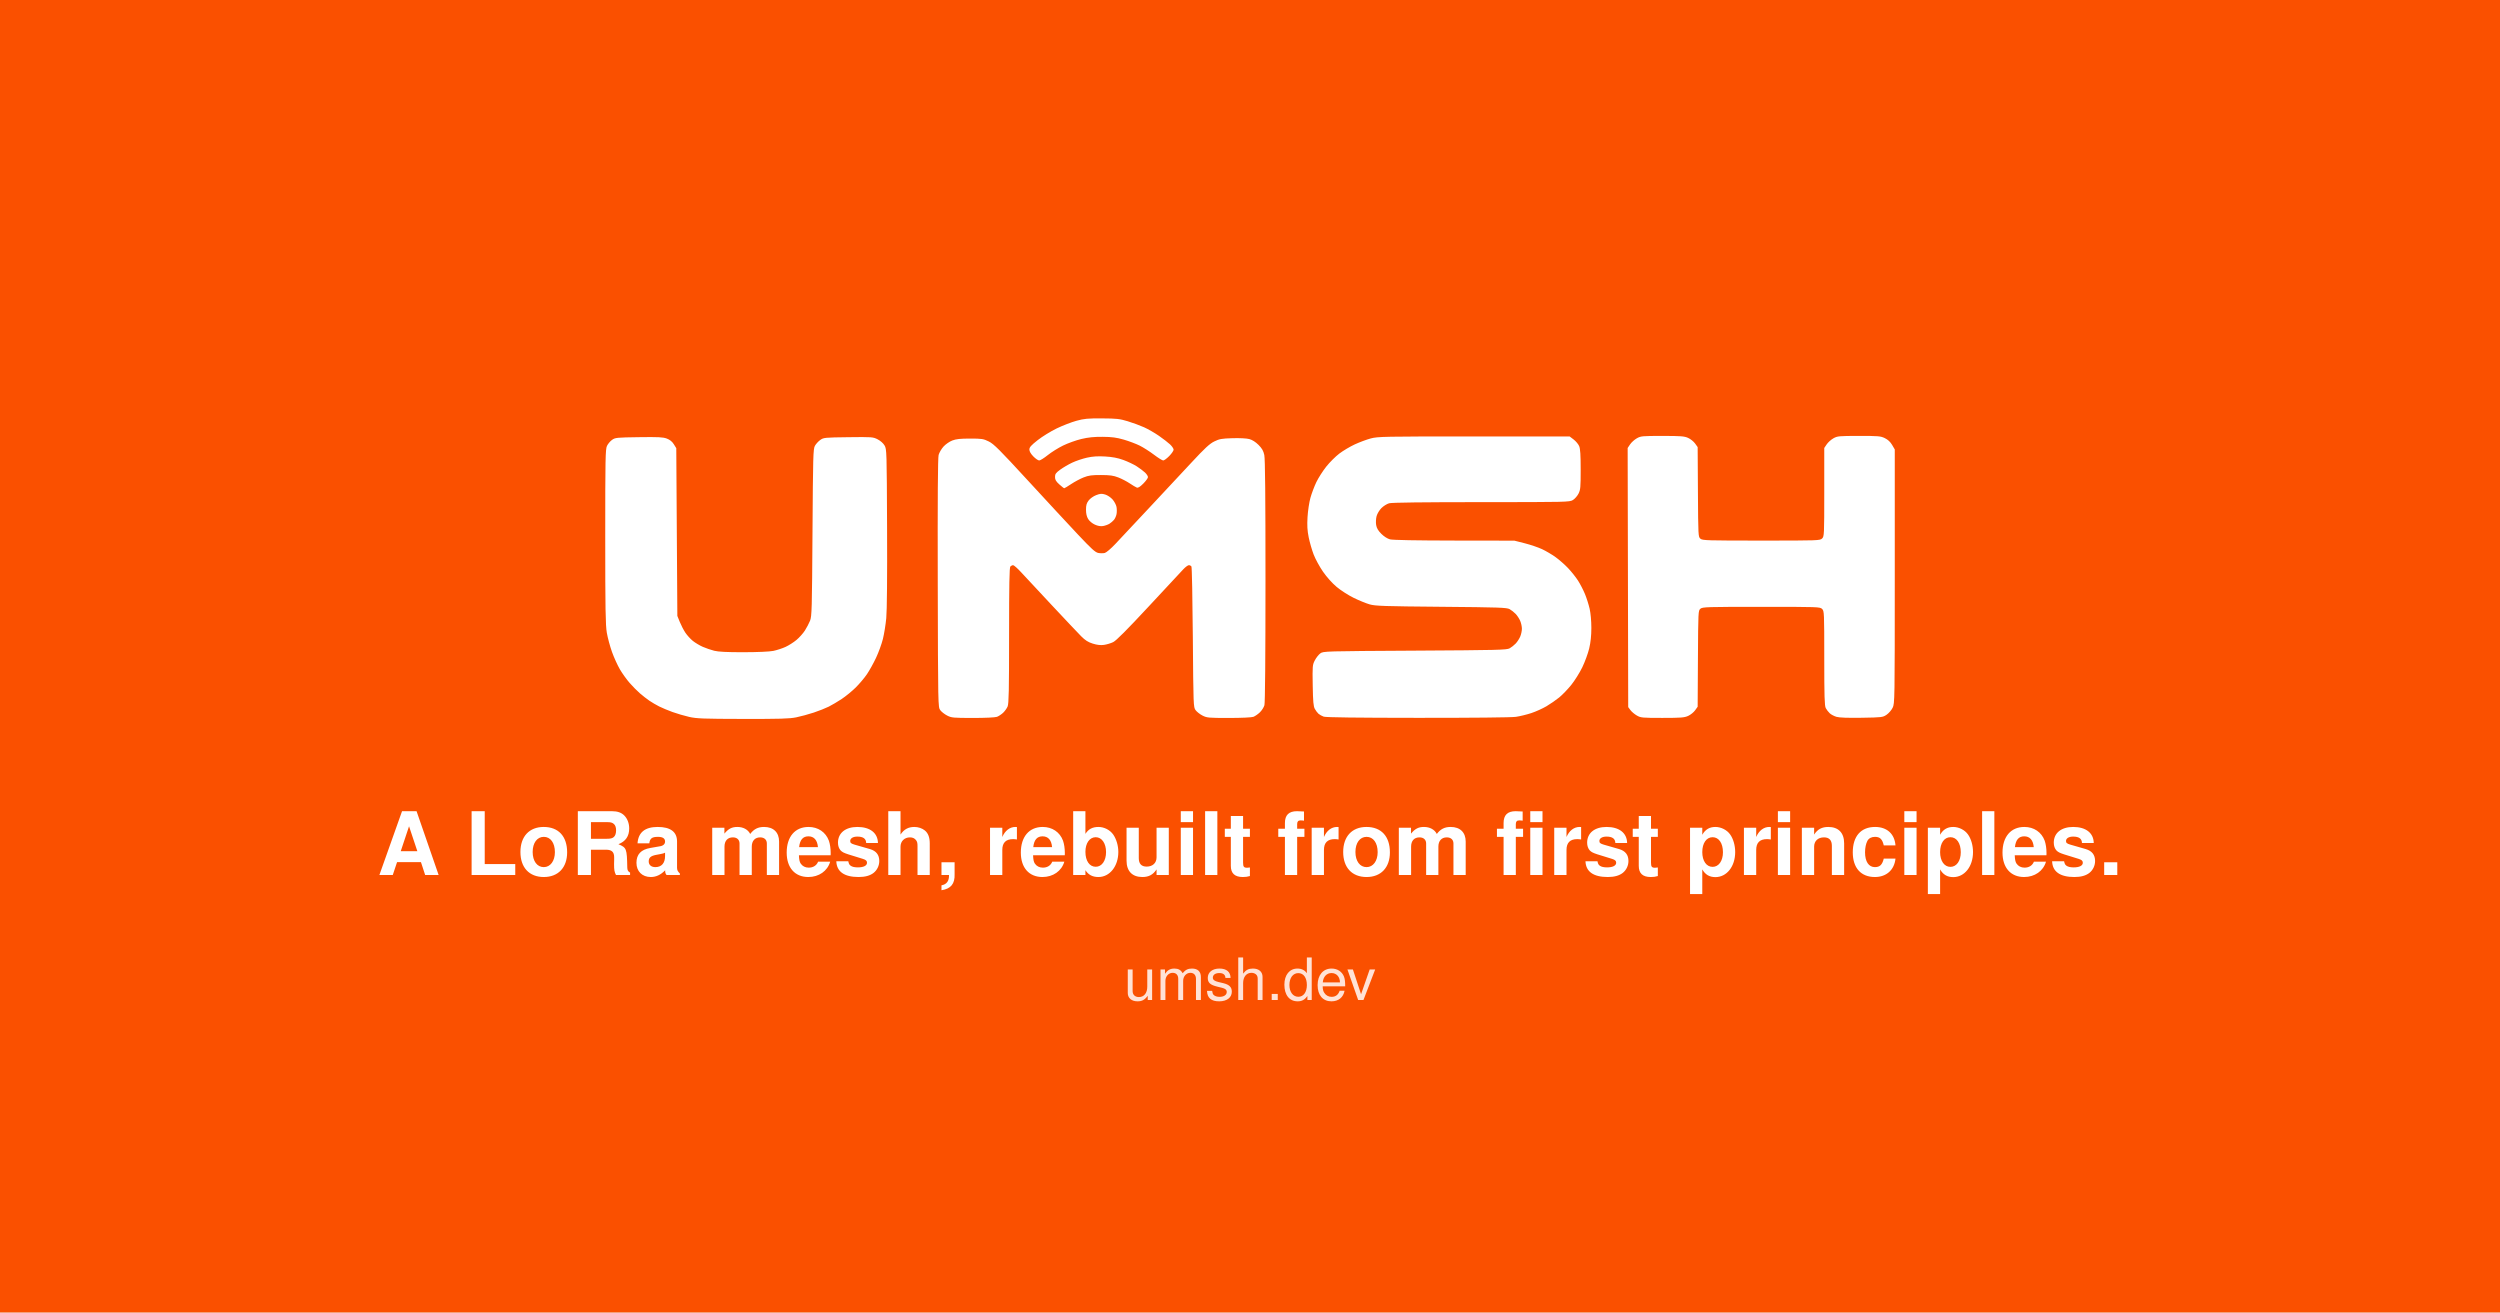
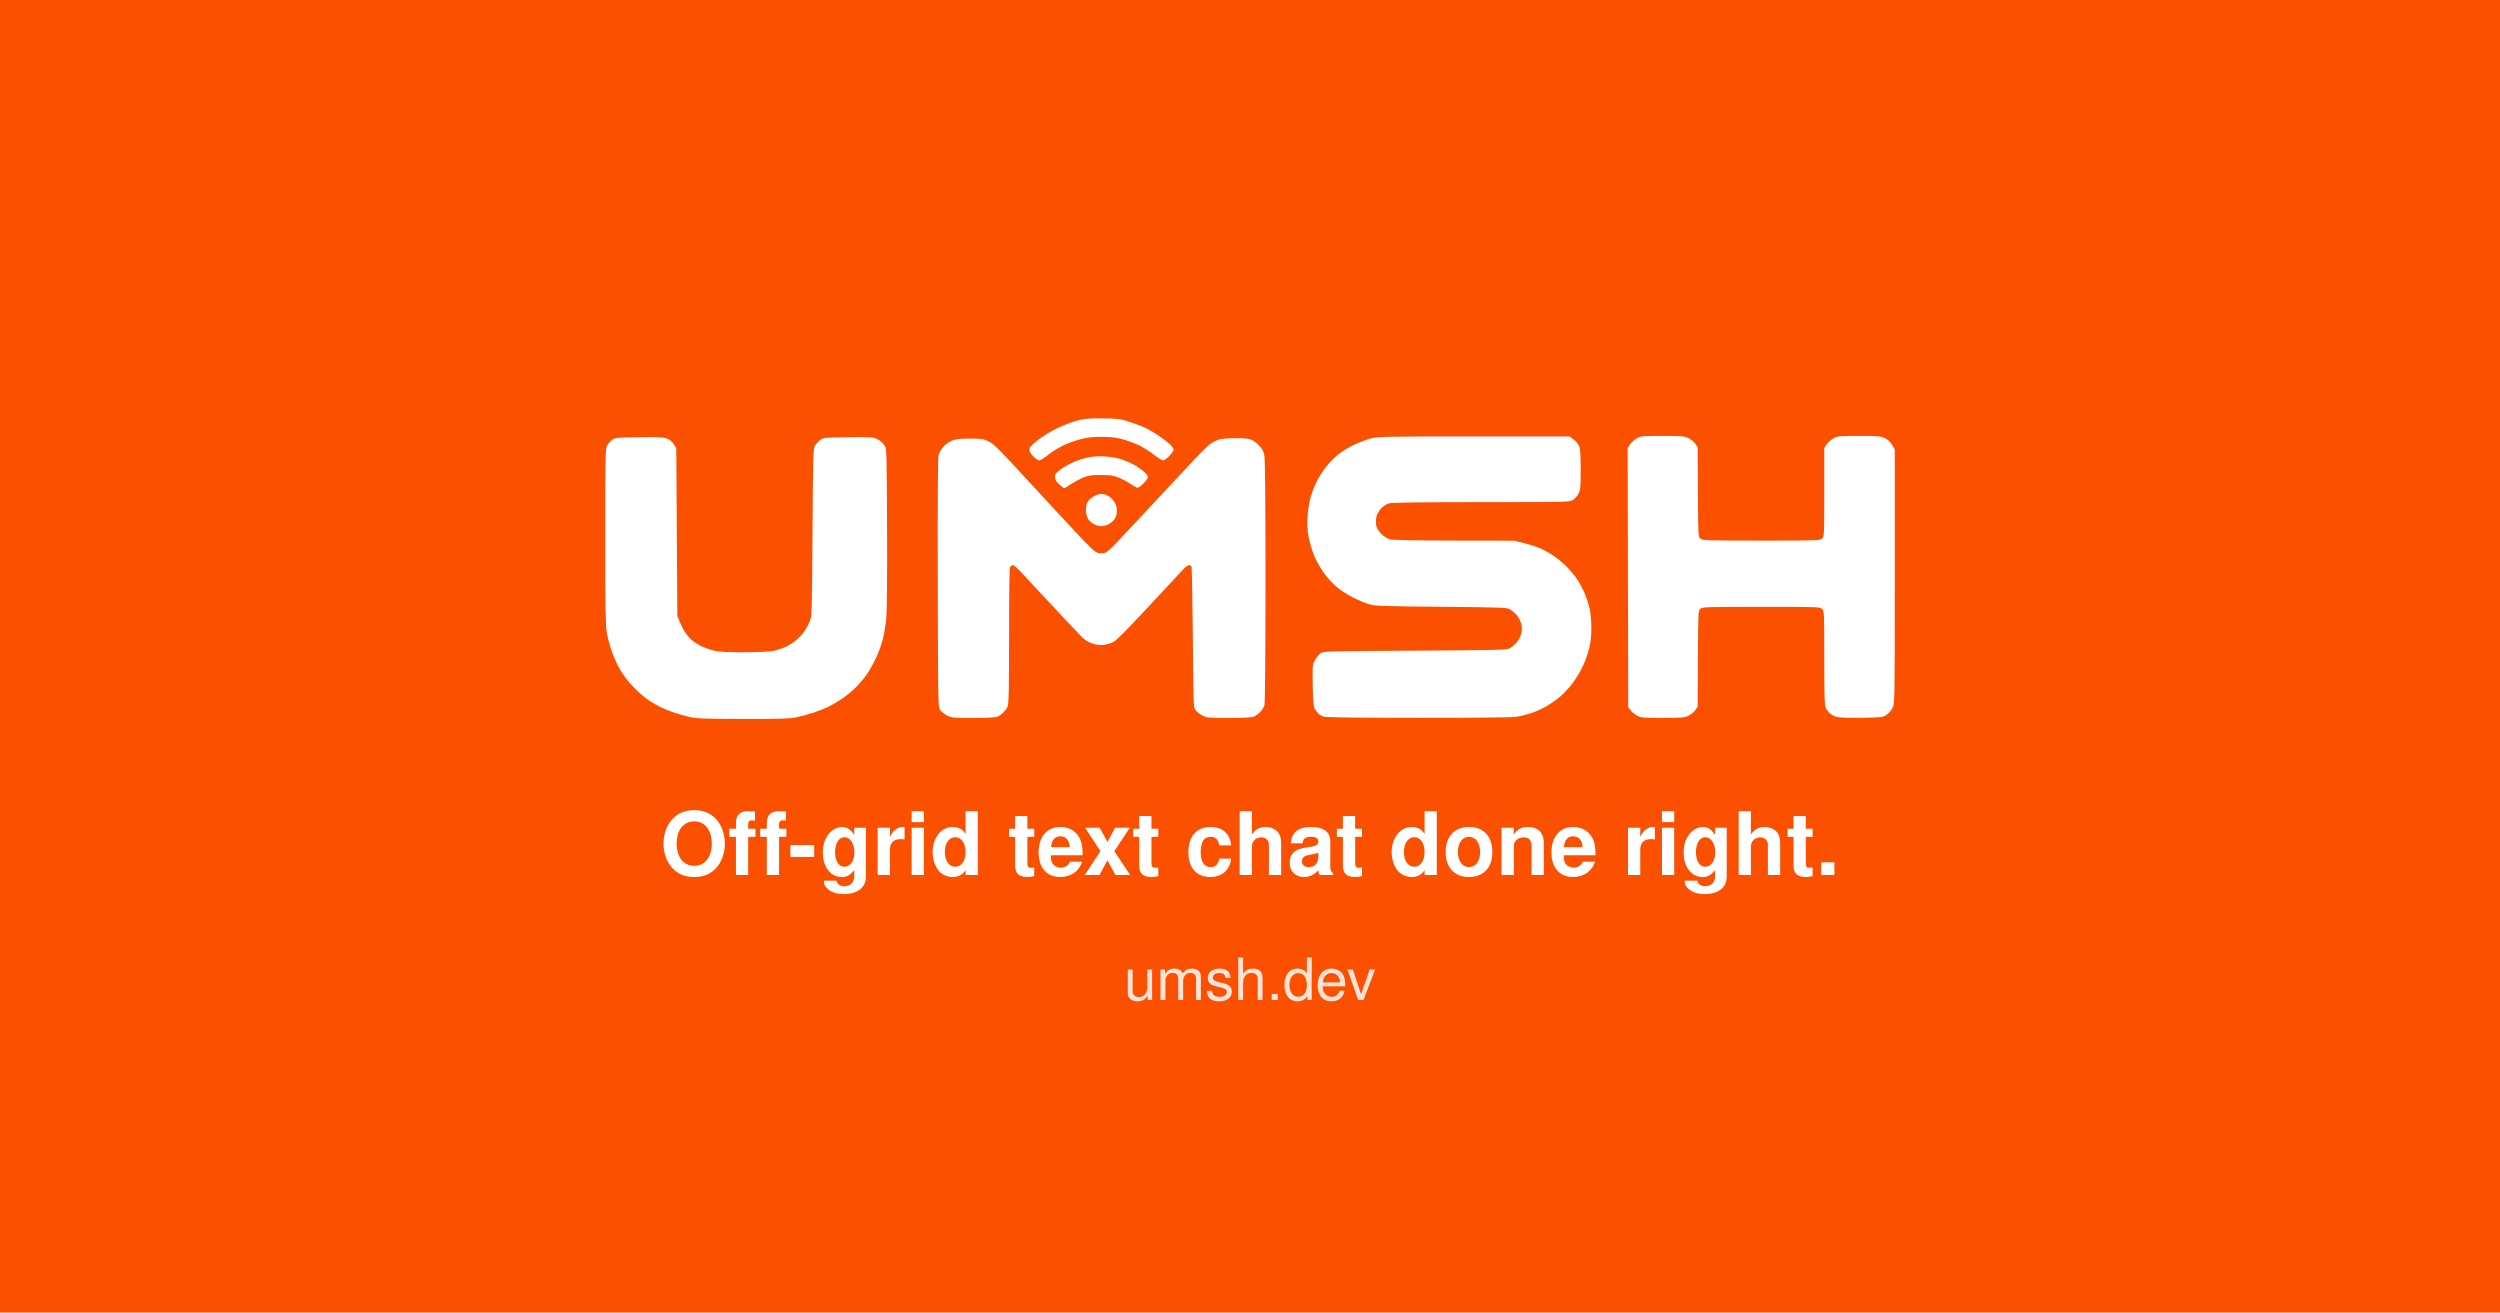
<svg xmlns="http://www.w3.org/2000/svg" width="1200" height="630" viewBox="0 0 1200 630">
  <rect width="1200" height="630" fill="#FA5000" />
  <g transform="translate(290.00,200.00) scale(1.93822)">
    <path fill="#FFFFFF" d="M 34.341,74.855 C 24.504,74.835 22.895,74.774 21.034,74.349 19.87,74.083 18.025,73.543 16.933,73.148 15.842,72.753 14.354,72.131 13.626,71.766 12.898,71.401 11.8,70.757 11.186,70.336 10.571,69.914 9.527,69.101 8.865,68.528 8.204,67.956 7.058,66.799 6.32,65.957 5.582,65.115 4.493,63.598 3.901,62.587 3.309,61.575 2.427,59.634 1.94,58.273 1.454,56.913 0.878,54.778 0.66,53.53 0.331,51.64 0.265,47.652 0.265,29.705 c 0,-19.34 0.044,-21.648 0.429,-22.46 C 0.93,6.747 1.496,6.074 1.951,5.749 2.737,5.189 3.069,5.155 8.588,5.078 c 4.861,-0.068 5.994,-0.011 6.935,0.349 0.755,0.288 1.324,0.749 1.73,1.404 l 0.606,0.974 0.132,20.77 0.132,20.77 0.6,1.483 c 0.33,0.816 0.951,2.013 1.38,2.66 0.429,0.647 1.263,1.565 1.853,2.04 0.59,0.474 1.696,1.136 2.457,1.469 0.761,0.334 2.038,0.772 2.838,0.975 1.031,0.261 3.153,0.366 7.276,0.361 3.505,-0.004 6.441,-0.135 7.38,-0.329 0.858,-0.177 2.209,-0.619 3.003,-0.982 0.794,-0.363 2.015,-1.14 2.715,-1.725 0.699,-0.585 1.636,-1.633 2.083,-2.329 0.446,-0.696 1.023,-1.795 1.282,-2.444 0.432,-1.084 0.481,-2.851 0.603,-21.817 C 51.715,9.772 51.764,8.001 52.185,7.231 52.438,6.769 53.033,6.114 53.508,5.776 c 0.836,-0.596 1.062,-0.619 6.949,-0.692 5.893,-0.073 6.123,-0.057 7.27,0.529 0.701,0.358 1.403,0.983 1.72,1.531 0.522,0.903 0.537,1.41 0.615,20.373 0.05,12.232 -0.023,20.533 -0.199,22.374 -0.153,1.61 -0.528,3.932 -0.833,5.159 -0.305,1.228 -1.064,3.318 -1.687,4.646 -0.623,1.328 -1.644,3.167 -2.269,4.088 -0.625,0.921 -1.886,2.412 -2.802,3.315 -0.916,0.902 -2.473,2.174 -3.46,2.826 -0.987,0.652 -2.421,1.5 -3.187,1.884 -0.766,0.384 -2.433,1.045 -3.704,1.468 -1.271,0.423 -3.229,0.956 -4.351,1.184 -1.676,0.342 -4.033,0.412 -13.229,0.393 z M 91.32,74.612 c -4.89,0 -5.292,-0.037 -6.383,-0.595 -0.641,-0.327 -1.41,-0.931 -1.71,-1.342 -0.541,-0.743 -0.545,-0.929 -0.614,-31.445 -0.048,-21.114 0.019,-31.025 0.213,-31.746 0.155,-0.576 0.7,-1.51 1.211,-2.075 0.513,-0.568 1.483,-1.242 2.169,-1.506 0.949,-0.366 1.986,-0.478 4.415,-0.478 2.919,0 3.292,0.058 4.63,0.718 1.242,0.613 2.657,2.025 9.657,9.639 4.511,4.907 10.082,10.919 12.381,13.361 3.429,3.643 4.342,4.471 5.091,4.611 0.502,0.094 1.221,0.094 1.598,-6.89e-4 0.377,-0.095 1.548,-1.09 2.602,-2.212 1.055,-1.122 4.765,-5.082 8.246,-8.8 3.481,-3.718 8.234,-8.811 10.562,-11.317 3.356,-3.612 4.535,-4.707 5.689,-5.278 1.279,-0.634 1.824,-0.732 4.505,-0.814 1.792,-0.054 3.52,0.034 4.191,0.215 0.731,0.197 1.549,0.716 2.278,1.445 0.872,0.872 1.206,1.458 1.432,2.51 0.206,0.962 0.294,10.293 0.293,31.191 -9.3e-4,18.753 -0.098,30.167 -0.262,30.757 -0.143,0.516 -0.649,1.312 -1.123,1.77 -0.474,0.458 -1.198,0.958 -1.607,1.113 -0.436,0.164 -2.966,0.281 -6.096,0.281 -5.027,0 -5.421,-0.036 -6.516,-0.595 -0.641,-0.327 -1.41,-0.931 -1.71,-1.342 -0.533,-0.731 -0.547,-1.109 -0.677,-17.992 -0.073,-9.485 -0.229,-17.394 -0.346,-17.576 -0.118,-0.182 -0.404,-0.331 -0.636,-0.331 -0.232,0 -0.85,0.454 -1.373,1.01 -0.523,0.555 -4.404,4.725 -8.624,9.266 -5.338,5.744 -7.999,8.415 -8.744,8.778 -0.589,0.286 -1.62,0.596 -2.29,0.688 -0.844,0.116 -1.695,0.018 -2.765,-0.316 -1.163,-0.364 -1.875,-0.814 -2.872,-1.818 -0.729,-0.734 -4.003,-4.198 -7.276,-7.697 -3.273,-3.499 -6.685,-7.161 -7.582,-8.136 -0.897,-0.975 -1.796,-1.773 -1.998,-1.773 -0.201,0 -0.509,0.143 -0.684,0.318 -0.24,0.24 -0.318,4.394 -0.318,17.074 0,13.64 -0.068,16.915 -0.364,17.608 -0.2,0.468 -0.706,1.171 -1.124,1.562 -0.418,0.391 -1.095,0.837 -1.505,0.992 -0.434,0.164 -2.919,0.281 -5.963,0.281 z m 110.16,-0.026 c -15.009,-0.01 -22.754,-0.108 -23.283,-0.294 -0.437,-0.153 -1.014,-0.471 -1.284,-0.706 -0.27,-0.235 -0.684,-0.785 -0.922,-1.222 -0.346,-0.637 -0.449,-1.793 -0.517,-5.821 -0.082,-4.821 -0.061,-5.075 0.525,-6.202 0.336,-0.646 0.947,-1.42 1.357,-1.72 0.737,-0.537 1.056,-0.546 23.416,-0.677 20.474,-0.119 22.746,-0.175 23.463,-0.572 0.437,-0.242 1.115,-0.777 1.507,-1.191 0.392,-0.413 0.898,-1.194 1.124,-1.735 0.226,-0.541 0.411,-1.408 0.411,-1.927 0,-0.519 -0.185,-1.386 -0.411,-1.927 -0.226,-0.541 -0.732,-1.322 -1.124,-1.735 -0.392,-0.413 -1.071,-0.949 -1.507,-1.191 -0.707,-0.391 -2.559,-0.455 -16.933,-0.582 -14.173,-0.125 -16.333,-0.198 -17.727,-0.597 -0.873,-0.25 -2.659,-0.98 -3.969,-1.622 -1.31,-0.642 -3.206,-1.862 -4.215,-2.71 -1.085,-0.913 -2.459,-2.446 -3.366,-3.757 -0.843,-1.218 -1.884,-3.125 -2.313,-4.237 -0.429,-1.112 -0.984,-3.031 -1.234,-4.264 -0.344,-1.7 -0.415,-2.915 -0.291,-5.023 0.09,-1.53 0.411,-3.674 0.715,-4.765 0.303,-1.091 0.963,-2.842 1.465,-3.89 0.502,-1.048 1.61,-2.782 2.461,-3.853 0.851,-1.071 2.308,-2.523 3.237,-3.227 0.929,-0.704 2.643,-1.724 3.807,-2.265 1.164,-0.541 2.95,-1.208 3.969,-1.481 1.747,-0.468 3.202,-0.497 25.553,-0.497 h 23.701 l 1,0.762 c 0.55,0.419 1.166,1.16 1.369,1.645 0.27,0.647 0.369,2.193 0.369,5.796 0,4.424 -0.054,5.019 -0.54,5.972 -0.297,0.582 -0.922,1.291 -1.389,1.576 -0.825,0.503 -1.477,0.518 -22.677,0.52 -14.381,0.002 -22.168,0.097 -22.825,0.279 -0.548,0.152 -1.407,0.687 -1.908,1.187 -0.504,0.504 -1.041,1.397 -1.204,2 -0.164,0.608 -0.212,1.574 -0.11,2.185 0.132,0.788 0.491,1.403 1.28,2.192 0.662,0.663 1.513,1.207 2.149,1.375 0.67,0.176 6.475,0.285 15.933,0.299 l 14.879,0.022 2.563,0.65 c 1.41,0.358 3.333,1.011 4.275,1.451 0.942,0.441 2.44,1.321 3.328,1.957 0.889,0.636 2.288,1.862 3.109,2.725 0.821,0.863 1.935,2.26 2.475,3.104 0.54,0.844 1.314,2.339 1.719,3.323 0.406,0.984 0.929,2.631 1.163,3.66 0.25,1.101 0.425,3.048 0.424,4.73 -0.001,1.949 -0.172,3.573 -0.538,5.107 -0.295,1.237 -1.066,3.341 -1.714,4.675 -0.647,1.334 -1.881,3.299 -2.74,4.366 -0.86,1.067 -2.201,2.457 -2.981,3.09 -0.78,0.633 -2.192,1.608 -3.137,2.168 -0.946,0.559 -2.63,1.32 -3.742,1.691 -1.112,0.371 -2.839,0.792 -3.836,0.936 -1.093,0.158 -10.751,0.256 -24.304,0.247 z m 60.59,0.016 c -4.993,0.001 -5.35,-0.032 -6.325,-0.59 -0.568,-0.325 -1.283,-0.927 -1.587,-1.338 l -0.554,-0.747 -0.069,-32.084 -0.069,-32.084 0.606,-0.9 c 0.333,-0.495 1.079,-1.167 1.657,-1.495 0.993,-0.562 1.342,-0.595 6.342,-0.594 4.594,0.001 5.435,0.066 6.376,0.494 0.596,0.271 1.37,0.893 1.72,1.383 l 0.635,0.891 0.068,11.113 c 0.067,10.928 0.078,11.12 0.625,11.576 0.515,0.429 1.636,0.463 15.079,0.463 14.17,0 14.536,-0.013 15.052,-0.529 0.512,-0.512 0.529,-0.882 0.529,-11.47 V 7.751 l 0.603,-0.895 c 0.332,-0.492 1.076,-1.163 1.654,-1.49 0.991,-0.561 1.348,-0.595 6.325,-0.599 4.819,-0.004 5.373,0.043 6.42,0.55 0.764,0.37 1.365,0.929 1.803,1.677 l 0.658,1.122 V 39.561 c 0,30.829 -0.01,31.466 -0.525,32.521 -0.289,0.592 -0.964,1.373 -1.501,1.737 -0.946,0.641 -1.136,0.664 -6.155,0.747 -3.413,0.056 -5.541,-0.02 -6.238,-0.224 -0.582,-0.17 -1.338,-0.565 -1.679,-0.879 -0.341,-0.314 -0.788,-0.892 -0.992,-1.285 -0.303,-0.582 -0.372,-2.875 -0.372,-12.369 0,-11.302 -0.016,-11.671 -0.529,-12.184 -0.516,-0.516 -0.882,-0.529 -15.052,-0.529 -13.443,0 -14.564,0.034 -15.079,0.463 -0.549,0.456 -0.558,0.632 -0.625,12.369 l -0.068,11.906 -0.635,0.891 c -0.349,0.49 -1.123,1.112 -1.72,1.383 -0.941,0.428 -1.783,0.493 -6.376,0.494 z M 123.56,27.084 c -0.627,0.106 -1.287,-0.008 -2.045,-0.352 -0.646,-0.293 -1.344,-0.877 -1.653,-1.383 -0.361,-0.592 -0.534,-1.338 -0.535,-2.306 -7.7e-4,-1.116 0.143,-1.619 0.656,-2.291 0.374,-0.491 1.175,-1.059 1.861,-1.321 1.004,-0.383 1.374,-0.409 2.229,-0.153 0.57,0.171 1.383,0.715 1.83,1.224 0.443,0.504 0.884,1.336 0.98,1.849 0.096,0.512 0.098,1.319 0.004,1.792 -0.094,0.473 -0.377,1.107 -0.63,1.409 -0.253,0.302 -0.755,0.735 -1.116,0.962 -0.361,0.227 -1.073,0.483 -1.582,0.569 z m -9.624,-9.357 c -0.09,0 -0.641,-0.431 -1.223,-0.957 -0.828,-0.748 -1.059,-1.147 -1.059,-1.83 0,-0.737 0.198,-1.018 1.28,-1.812 0.704,-0.517 2.038,-1.298 2.965,-1.736 0.927,-0.438 2.573,-0.995 3.658,-1.236 1.435,-0.319 2.664,-0.399 4.509,-0.294 1.818,0.104 3.099,0.349 4.521,0.865 1.091,0.396 2.58,1.105 3.307,1.574 0.728,0.47 1.65,1.162 2.051,1.54 0.4,0.377 0.728,0.886 0.728,1.13 0,0.244 -0.522,0.966 -1.159,1.604 -0.83,0.83 -1.291,1.109 -1.624,0.981 -0.255,-0.098 -1.041,-0.567 -1.747,-1.042 -0.706,-0.475 -1.969,-1.131 -2.808,-1.458 -1.228,-0.479 -2.067,-0.596 -4.303,-0.603 -2.28,-0.007 -3.05,0.099 -4.296,0.592 -0.835,0.33 -2.219,1.069 -3.076,1.641 -0.857,0.572 -1.632,1.041 -1.723,1.041 z m -6.199,-6.879 c -0.261,0 -0.915,-0.452 -1.454,-1.003 -0.632,-0.648 -0.98,-1.253 -0.98,-1.706 0,-0.561 0.413,-1.028 2.051,-2.319 1.128,-0.889 3.241,-2.193 4.696,-2.897 1.455,-0.705 3.658,-1.56 4.895,-1.9 1.933,-0.531 2.824,-0.615 6.35,-0.595 3.608,0.02 4.371,0.105 6.35,0.704 1.237,0.375 3.061,1.047 4.055,1.493 0.993,0.446 2.66,1.405 3.704,2.131 1.044,0.726 2.286,1.685 2.758,2.132 0.473,0.447 0.86,1.026 0.86,1.286 0,0.261 -0.485,0.969 -1.079,1.574 -0.593,0.605 -1.265,1.1 -1.492,1.1 -0.227,0 -1.26,-0.643 -2.295,-1.428 -1.035,-0.786 -2.62,-1.796 -3.523,-2.247 -0.903,-0.45 -2.681,-1.12 -3.952,-1.488 -1.813,-0.525 -2.94,-0.674 -5.238,-0.692 -2.131,-0.017 -3.566,0.13 -5.273,0.537 -1.29,0.308 -3.323,1.037 -4.517,1.621 -1.194,0.584 -2.908,1.654 -3.807,2.379 -0.9,0.725 -1.849,1.318 -2.11,1.318 z" />
  </g>
-   <text x="600" y="420" text-anchor="middle" fill="#FFFFFF" font-size="42" font-family="Helvetica Neue, Helvetica, Arial, sans-serif" font-weight="600">A LoRa mesh, rebuilt from first principles.</text>
+   <text x="600" y="420" text-anchor="middle" fill="#FFFFFF" font-size="42" font-family="Helvetica Neue, Helvetica, Arial, sans-serif" font-weight="600">Off-grid text chat done right.</text>
  <text x="600" y="480" text-anchor="middle" fill="#FFE2D6" font-size="28" font-family="Helvetica Neue, Helvetica, Arial, sans-serif">umsh.dev</text>
</svg>
